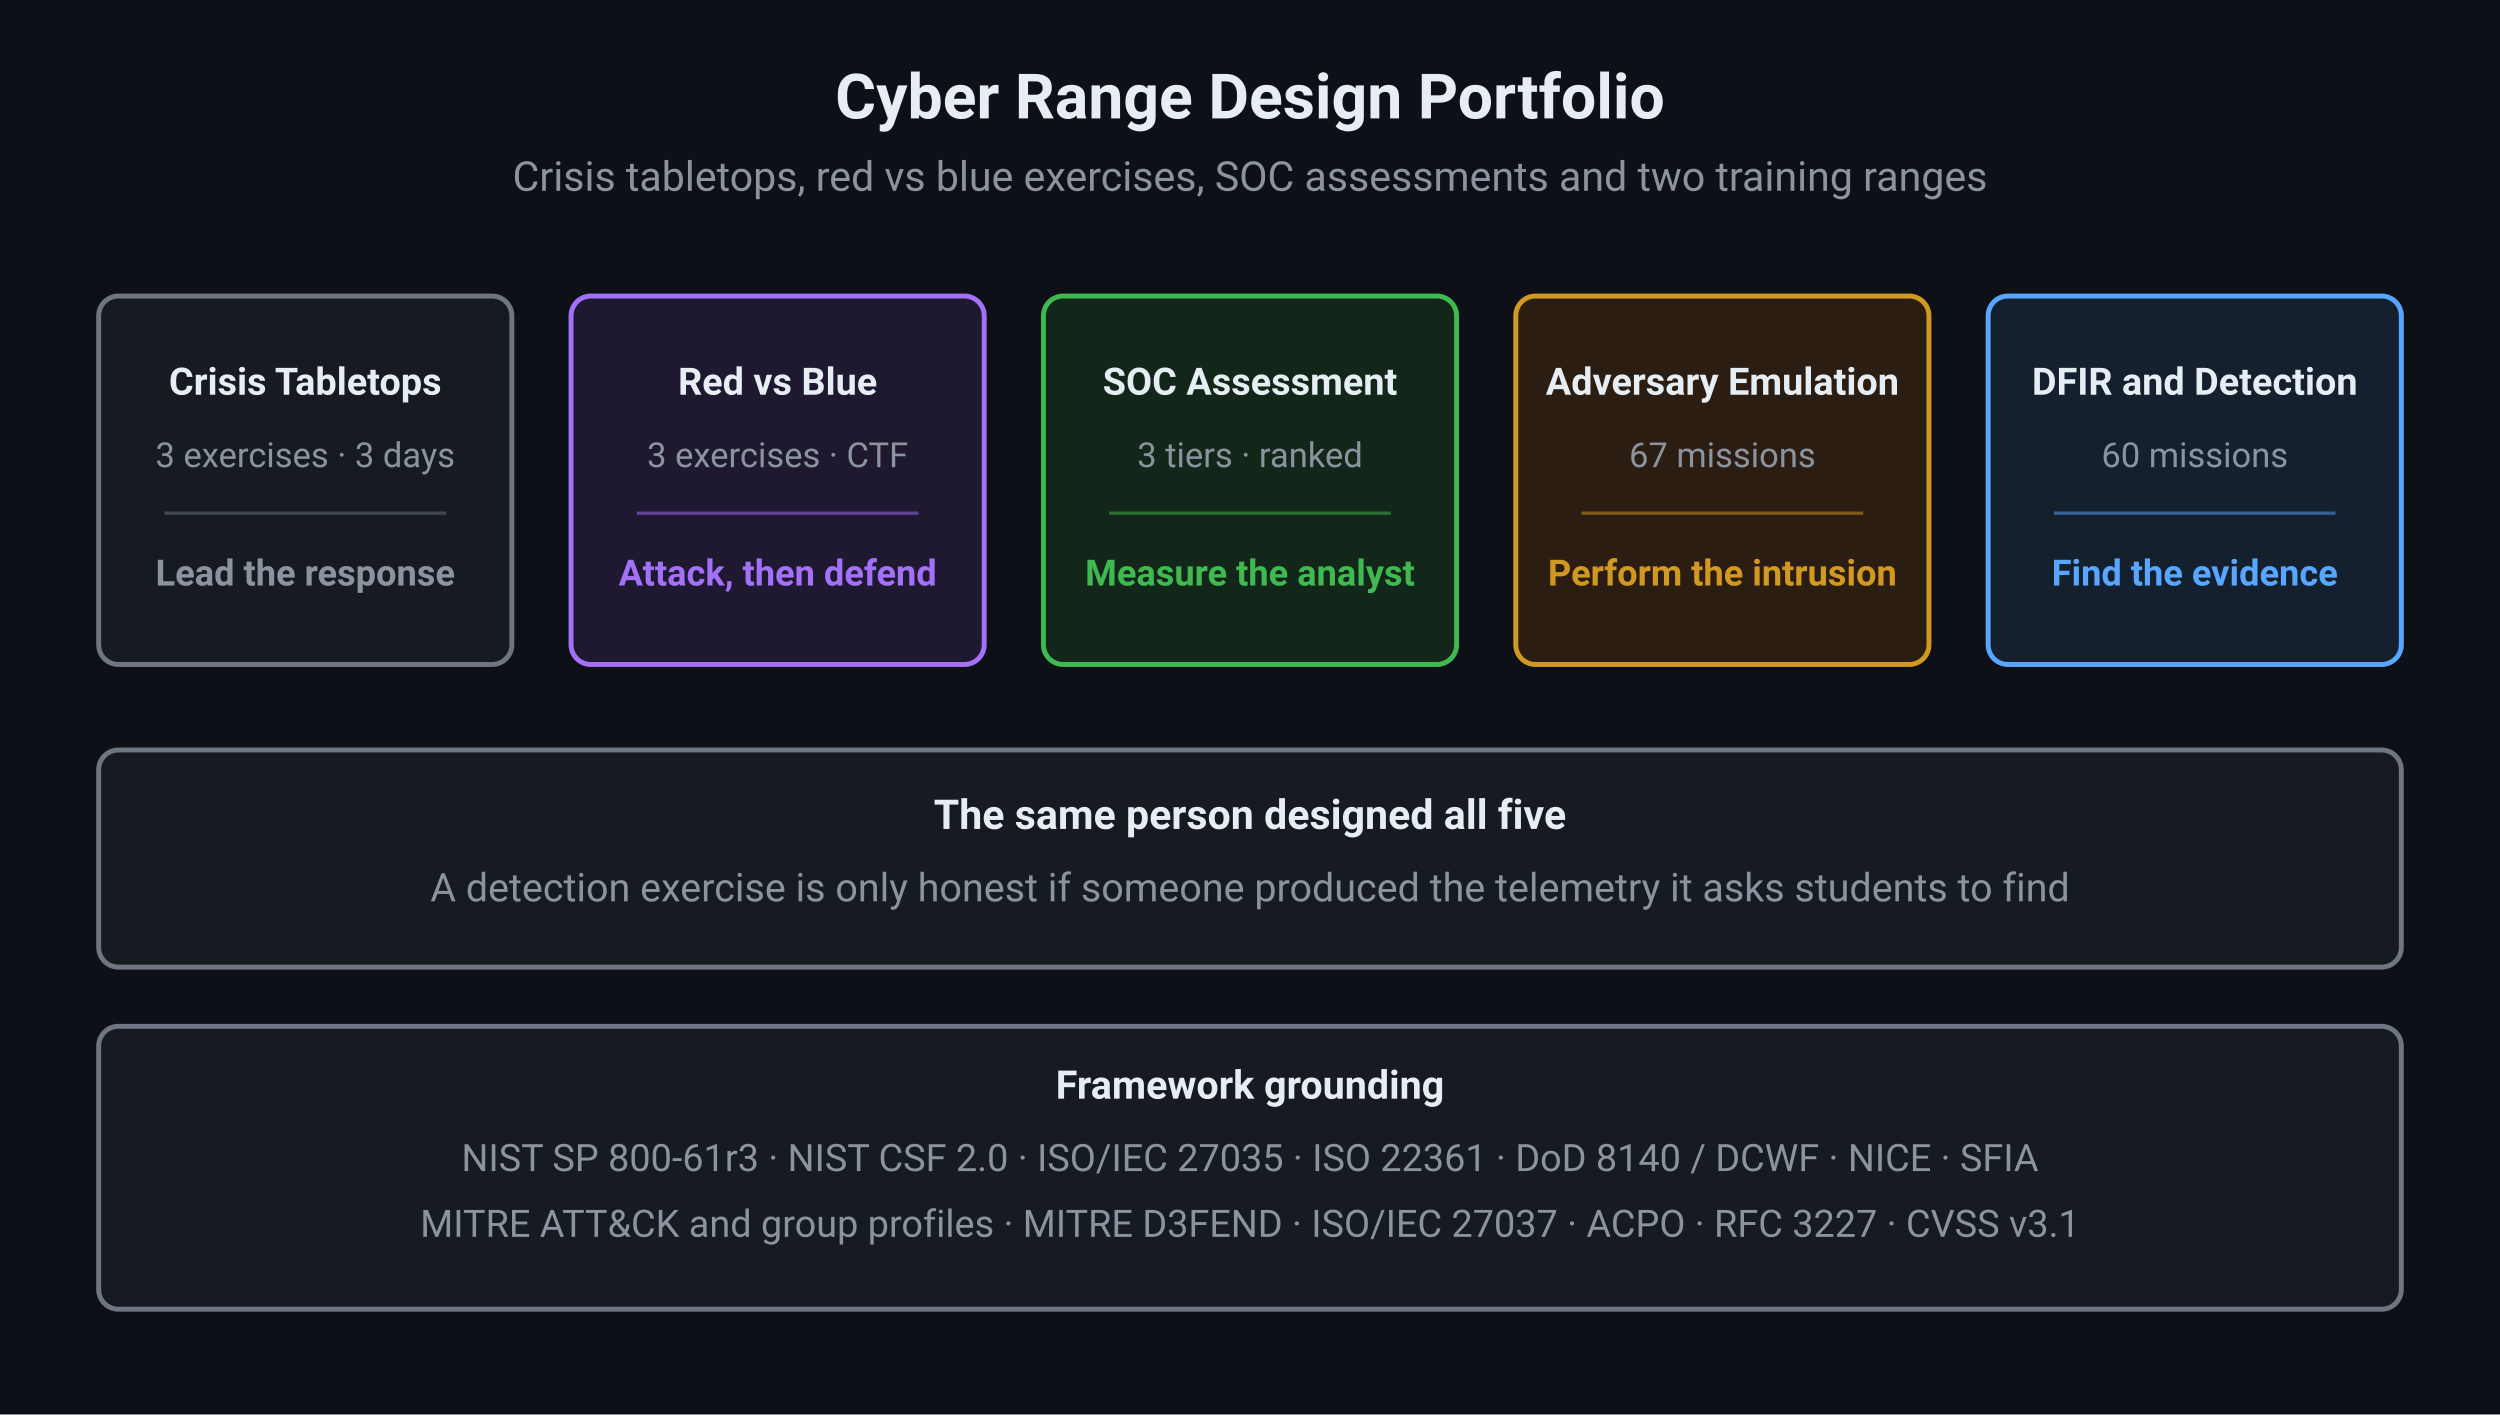
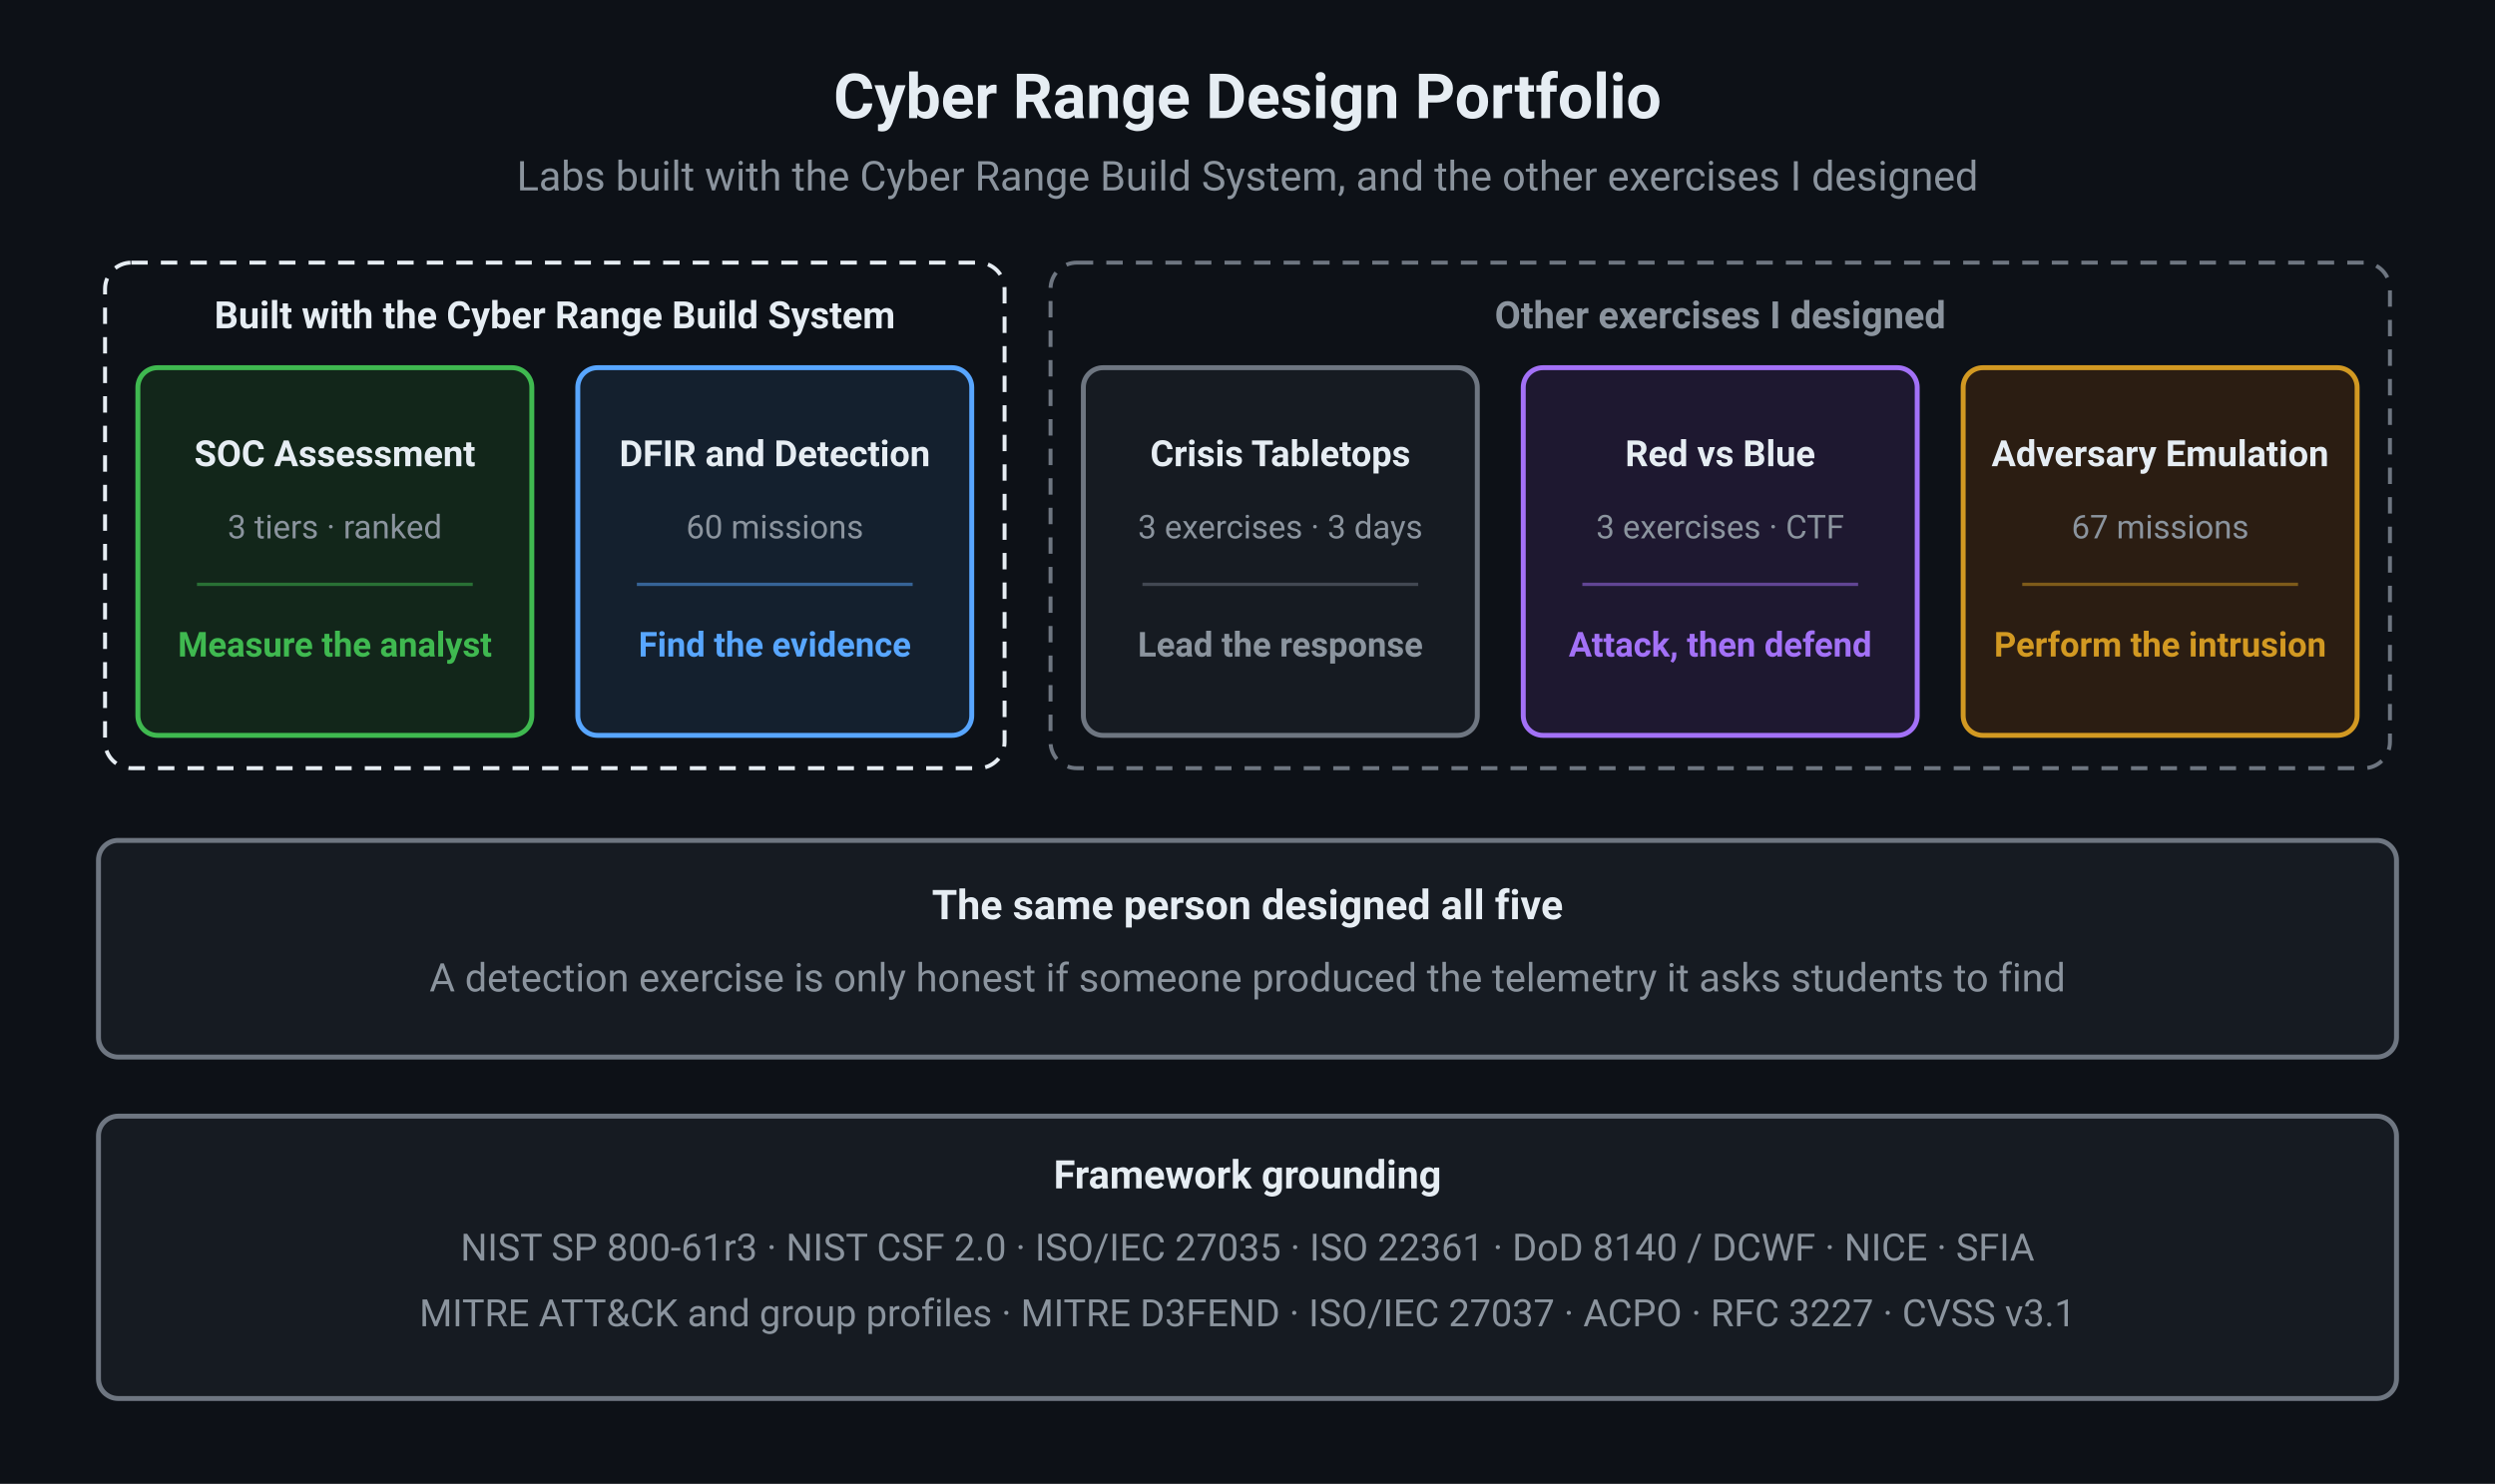
- <svg xmlns="http://www.w3.org/2000/svg" viewBox="0 0 760 430" width="760" height="430" font-family="system-ui,-apple-system,Segoe UI,Roboto,sans-serif">
-   <rect width="760" height="430" fill="#0d1117" />
+ <svg xmlns="http://www.w3.org/2000/svg" viewBox="0 0 760 452" width="760" height="452" font-family="system-ui,-apple-system,Segoe UI,Roboto,sans-serif">
+   <rect width="760" height="452" fill="#0d1117" />
  <text x="380" y="36" text-anchor="middle" font-size="19" font-weight="700" fill="#e6edf3">Cyber Range Design Portfolio</text>
-   <text x="380" y="58" text-anchor="middle" font-size="12.5" fill="#8b949e">Crisis tabletops, red vs blue exercises, SOC assessments and two training ranges</text>
-   <rect x="30.0" y="90" width="125.6" height="112" rx="6" fill="#161b22" stroke="#6e7681" stroke-width="1.5" />
-   <text x="92.8" y="120" text-anchor="middle" font-size="11.5" font-weight="700" fill="#e6edf3">Crisis Tabletops</text>
-   <text x="92.8" y="142" text-anchor="middle" font-size="10.5" fill="#8b949e">3 exercises · 3 days</text>
-   <line x1="50.0" y1="156" x2="135.6" y2="156" stroke="#6e7681" stroke-width="1" opacity="0.5" />
-   <text x="92.8" y="178" text-anchor="middle" font-size="11" font-weight="600" fill="#8b949e">Lead the response</text>
-   <rect x="173.6" y="90" width="125.6" height="112" rx="6" fill="#1e1830" stroke="#a371f7" stroke-width="1.5" />
-   <text x="236.4" y="120" text-anchor="middle" font-size="11.5" font-weight="700" fill="#e6edf3">Red vs Blue</text>
-   <text x="236.4" y="142" text-anchor="middle" font-size="10.5" fill="#8b949e">3 exercises · CTF</text>
-   <line x1="193.6" y1="156" x2="279.2" y2="156" stroke="#a371f7" stroke-width="1" opacity="0.5" />
-   <text x="236.4" y="178" text-anchor="middle" font-size="11" font-weight="600" fill="#a371f7">Attack, then defend</text>
-   <rect x="317.2" y="90" width="125.6" height="112" rx="6" fill="#12261a" stroke="#3fb950" stroke-width="1.5" />
-   <text x="380.0" y="120" text-anchor="middle" font-size="11.5" font-weight="700" fill="#e6edf3">SOC Assessment</text>
-   <text x="380.0" y="142" text-anchor="middle" font-size="10.5" fill="#8b949e">3 tiers · ranked</text>
-   <line x1="337.2" y1="156" x2="422.8" y2="156" stroke="#3fb950" stroke-width="1" opacity="0.5" />
-   <text x="380.0" y="178" text-anchor="middle" font-size="11" font-weight="600" fill="#3fb950">Measure the analyst</text>
-   <rect x="460.8" y="90" width="125.6" height="112" rx="6" fill="#2b1d12" stroke="#d29922" stroke-width="1.5" />
-   <text x="523.6" y="120" text-anchor="middle" font-size="11.5" font-weight="700" fill="#e6edf3">Adversary Emulation</text>
-   <text x="523.6" y="142" text-anchor="middle" font-size="10.5" fill="#8b949e">67 missions</text>
-   <line x1="480.8" y1="156" x2="566.4" y2="156" stroke="#d29922" stroke-width="1" opacity="0.5" />
-   <text x="523.6" y="178" text-anchor="middle" font-size="11" font-weight="600" fill="#d29922">Perform the intrusion</text>
-   <rect x="604.4" y="90" width="125.6" height="112" rx="6" fill="#14202e" stroke="#58a6ff" stroke-width="1.5" />
-   <text x="667.2" y="120" text-anchor="middle" font-size="11.5" font-weight="700" fill="#e6edf3">DFIR and Detection</text>
-   <text x="667.2" y="142" text-anchor="middle" font-size="10.5" fill="#8b949e">60 missions</text>
-   <line x1="624.4" y1="156" x2="710.0" y2="156" stroke="#58a6ff" stroke-width="1" opacity="0.5" />
-   <text x="667.2" y="178" text-anchor="middle" font-size="11" font-weight="600" fill="#58a6ff">Find the evidence</text>
-   <rect x="30" y="228" width="700" height="66" rx="6" fill="#161b22" stroke="#6e7681" stroke-width="1.5" />
-   <text x="380" y="252" text-anchor="middle" font-size="12.5" font-weight="700" fill="#e6edf3">The same person designed all five</text>
-   <text x="380" y="274" text-anchor="middle" font-size="12" fill="#8b949e">A detection exercise is only honest if someone produced the telemetry it asks students to find</text>
-   <rect x="30" y="312" width="700" height="86" rx="6" fill="#161b22" stroke="#6e7681" stroke-width="1.5" />
-   <text x="380" y="334" text-anchor="middle" font-size="12" font-weight="700" fill="#e6edf3">Framework grounding</text>
-   <text x="380" y="356" text-anchor="middle" font-size="11.5" fill="#8b949e">NIST SP 800-61r3 · NIST CSF 2.0 · ISO/IEC 27035 · ISO 22361 · DoD 8140 / DCWF · NICE · SFIA</text>
-   <text x="380" y="376" text-anchor="middle" font-size="11.5" fill="#8b949e">MITRE ATT&amp;CK and group profiles · MITRE D3FEND · ISO/IEC 27037 · ACPO · RFC 3227 · CVSS v3.1</text>
+   <text x="380" y="58" text-anchor="middle" font-size="12.5" fill="#8b949e">Labs built with the Cyber Range Build System, and the other exercises I designed</text>
+   <rect x="32" y="80" width="274" height="154" rx="8" fill="none" stroke="#e6edf3" stroke-width="1.2" stroke-dasharray="5 4" />
+   <text x="169.0" y="100" text-anchor="middle" font-size="11.5" font-weight="700" fill="#e6edf3">Built with the Cyber Range Build System</text>
+   <rect x="42" y="112" width="120" height="112" rx="6" fill="#12261a" stroke="#3fb950" stroke-width="1.5" />
+   <text x="102.0" y="142" text-anchor="middle" font-size="11" font-weight="700" fill="#e6edf3">SOC Assessment</text>
+   <text x="102.0" y="164" text-anchor="middle" font-size="10" fill="#8b949e">3 tiers · ranked</text>
+   <line x1="60" y1="178" x2="144" y2="178" stroke="#3fb950" stroke-width="1" opacity="0.5" />
+   <text x="102.0" y="200" text-anchor="middle" font-size="10.5" font-weight="600" fill="#3fb950">Measure the analyst</text>
+   <rect x="176" y="112" width="120" height="112" rx="6" fill="#14202e" stroke="#58a6ff" stroke-width="1.5" />
+   <text x="236.0" y="142" text-anchor="middle" font-size="11" font-weight="700" fill="#e6edf3">DFIR and Detection</text>
+   <text x="236.0" y="164" text-anchor="middle" font-size="10" fill="#8b949e">60 missions</text>
+   <line x1="194" y1="178" x2="278" y2="178" stroke="#58a6ff" stroke-width="1" opacity="0.5" />
+   <text x="236.0" y="200" text-anchor="middle" font-size="10.5" font-weight="600" fill="#58a6ff">Find the evidence</text>
+   <rect x="320" y="80" width="408" height="154" rx="8" fill="none" stroke="#6e7681" stroke-width="1.2" stroke-dasharray="5 4" />
+   <text x="524.0" y="100" text-anchor="middle" font-size="11.5" font-weight="700" fill="#8b949e">Other exercises I designed</text>
+   <rect x="330" y="112" width="120" height="112" rx="6" fill="#161b22" stroke="#6e7681" stroke-width="1.5" />
+   <text x="390.0" y="142" text-anchor="middle" font-size="11" font-weight="700" fill="#e6edf3">Crisis Tabletops</text>
+   <text x="390.0" y="164" text-anchor="middle" font-size="10" fill="#8b949e">3 exercises · 3 days</text>
+   <line x1="348" y1="178" x2="432" y2="178" stroke="#6e7681" stroke-width="1" opacity="0.5" />
+   <text x="390.0" y="200" text-anchor="middle" font-size="10.5" font-weight="600" fill="#8b949e">Lead the response</text>
+   <rect x="464" y="112" width="120" height="112" rx="6" fill="#1e1830" stroke="#a371f7" stroke-width="1.5" />
+   <text x="524.0" y="142" text-anchor="middle" font-size="11" font-weight="700" fill="#e6edf3">Red vs Blue</text>
+   <text x="524.0" y="164" text-anchor="middle" font-size="10" fill="#8b949e">3 exercises · CTF</text>
+   <line x1="482" y1="178" x2="566" y2="178" stroke="#a371f7" stroke-width="1" opacity="0.5" />
+   <text x="524.0" y="200" text-anchor="middle" font-size="10.5" font-weight="600" fill="#a371f7">Attack, then defend</text>
+   <rect x="598" y="112" width="120" height="112" rx="6" fill="#2b1d12" stroke="#d29922" stroke-width="1.5" />
+   <text x="658.0" y="142" text-anchor="middle" font-size="11" font-weight="700" fill="#e6edf3">Adversary Emulation</text>
+   <text x="658.0" y="164" text-anchor="middle" font-size="10" fill="#8b949e">67 missions</text>
+   <line x1="616" y1="178" x2="700" y2="178" stroke="#d29922" stroke-width="1" opacity="0.5" />
+   <text x="658.0" y="200" text-anchor="middle" font-size="10.5" font-weight="600" fill="#d29922">Perform the intrusion</text>
+   <rect x="30" y="256" width="700" height="66" rx="6" fill="#161b22" stroke="#6e7681" stroke-width="1.5" />
+   <text x="380" y="280" text-anchor="middle" font-size="12.5" font-weight="700" fill="#e6edf3">The same person designed all five</text>
+   <text x="380" y="302" text-anchor="middle" font-size="12" fill="#8b949e">A detection exercise is only honest if someone produced the telemetry it asks students to find</text>
+   <rect x="30" y="340" width="700" height="86" rx="6" fill="#161b22" stroke="#6e7681" stroke-width="1.5" />
+   <text x="380" y="362" text-anchor="middle" font-size="12" font-weight="700" fill="#e6edf3">Framework grounding</text>
+   <text x="380" y="384" text-anchor="middle" font-size="11.5" fill="#8b949e">NIST SP 800-61r3 · NIST CSF 2.0 · ISO/IEC 27035 · ISO 22361 · DoD 8140 / DCWF · NICE · SFIA</text>
+   <text x="380" y="404" text-anchor="middle" font-size="11.5" fill="#8b949e">MITRE ATT&amp;CK and group profiles · MITRE D3FEND · ISO/IEC 27037 · ACPO · RFC 3227 · CVSS v3.1</text>
</svg>
